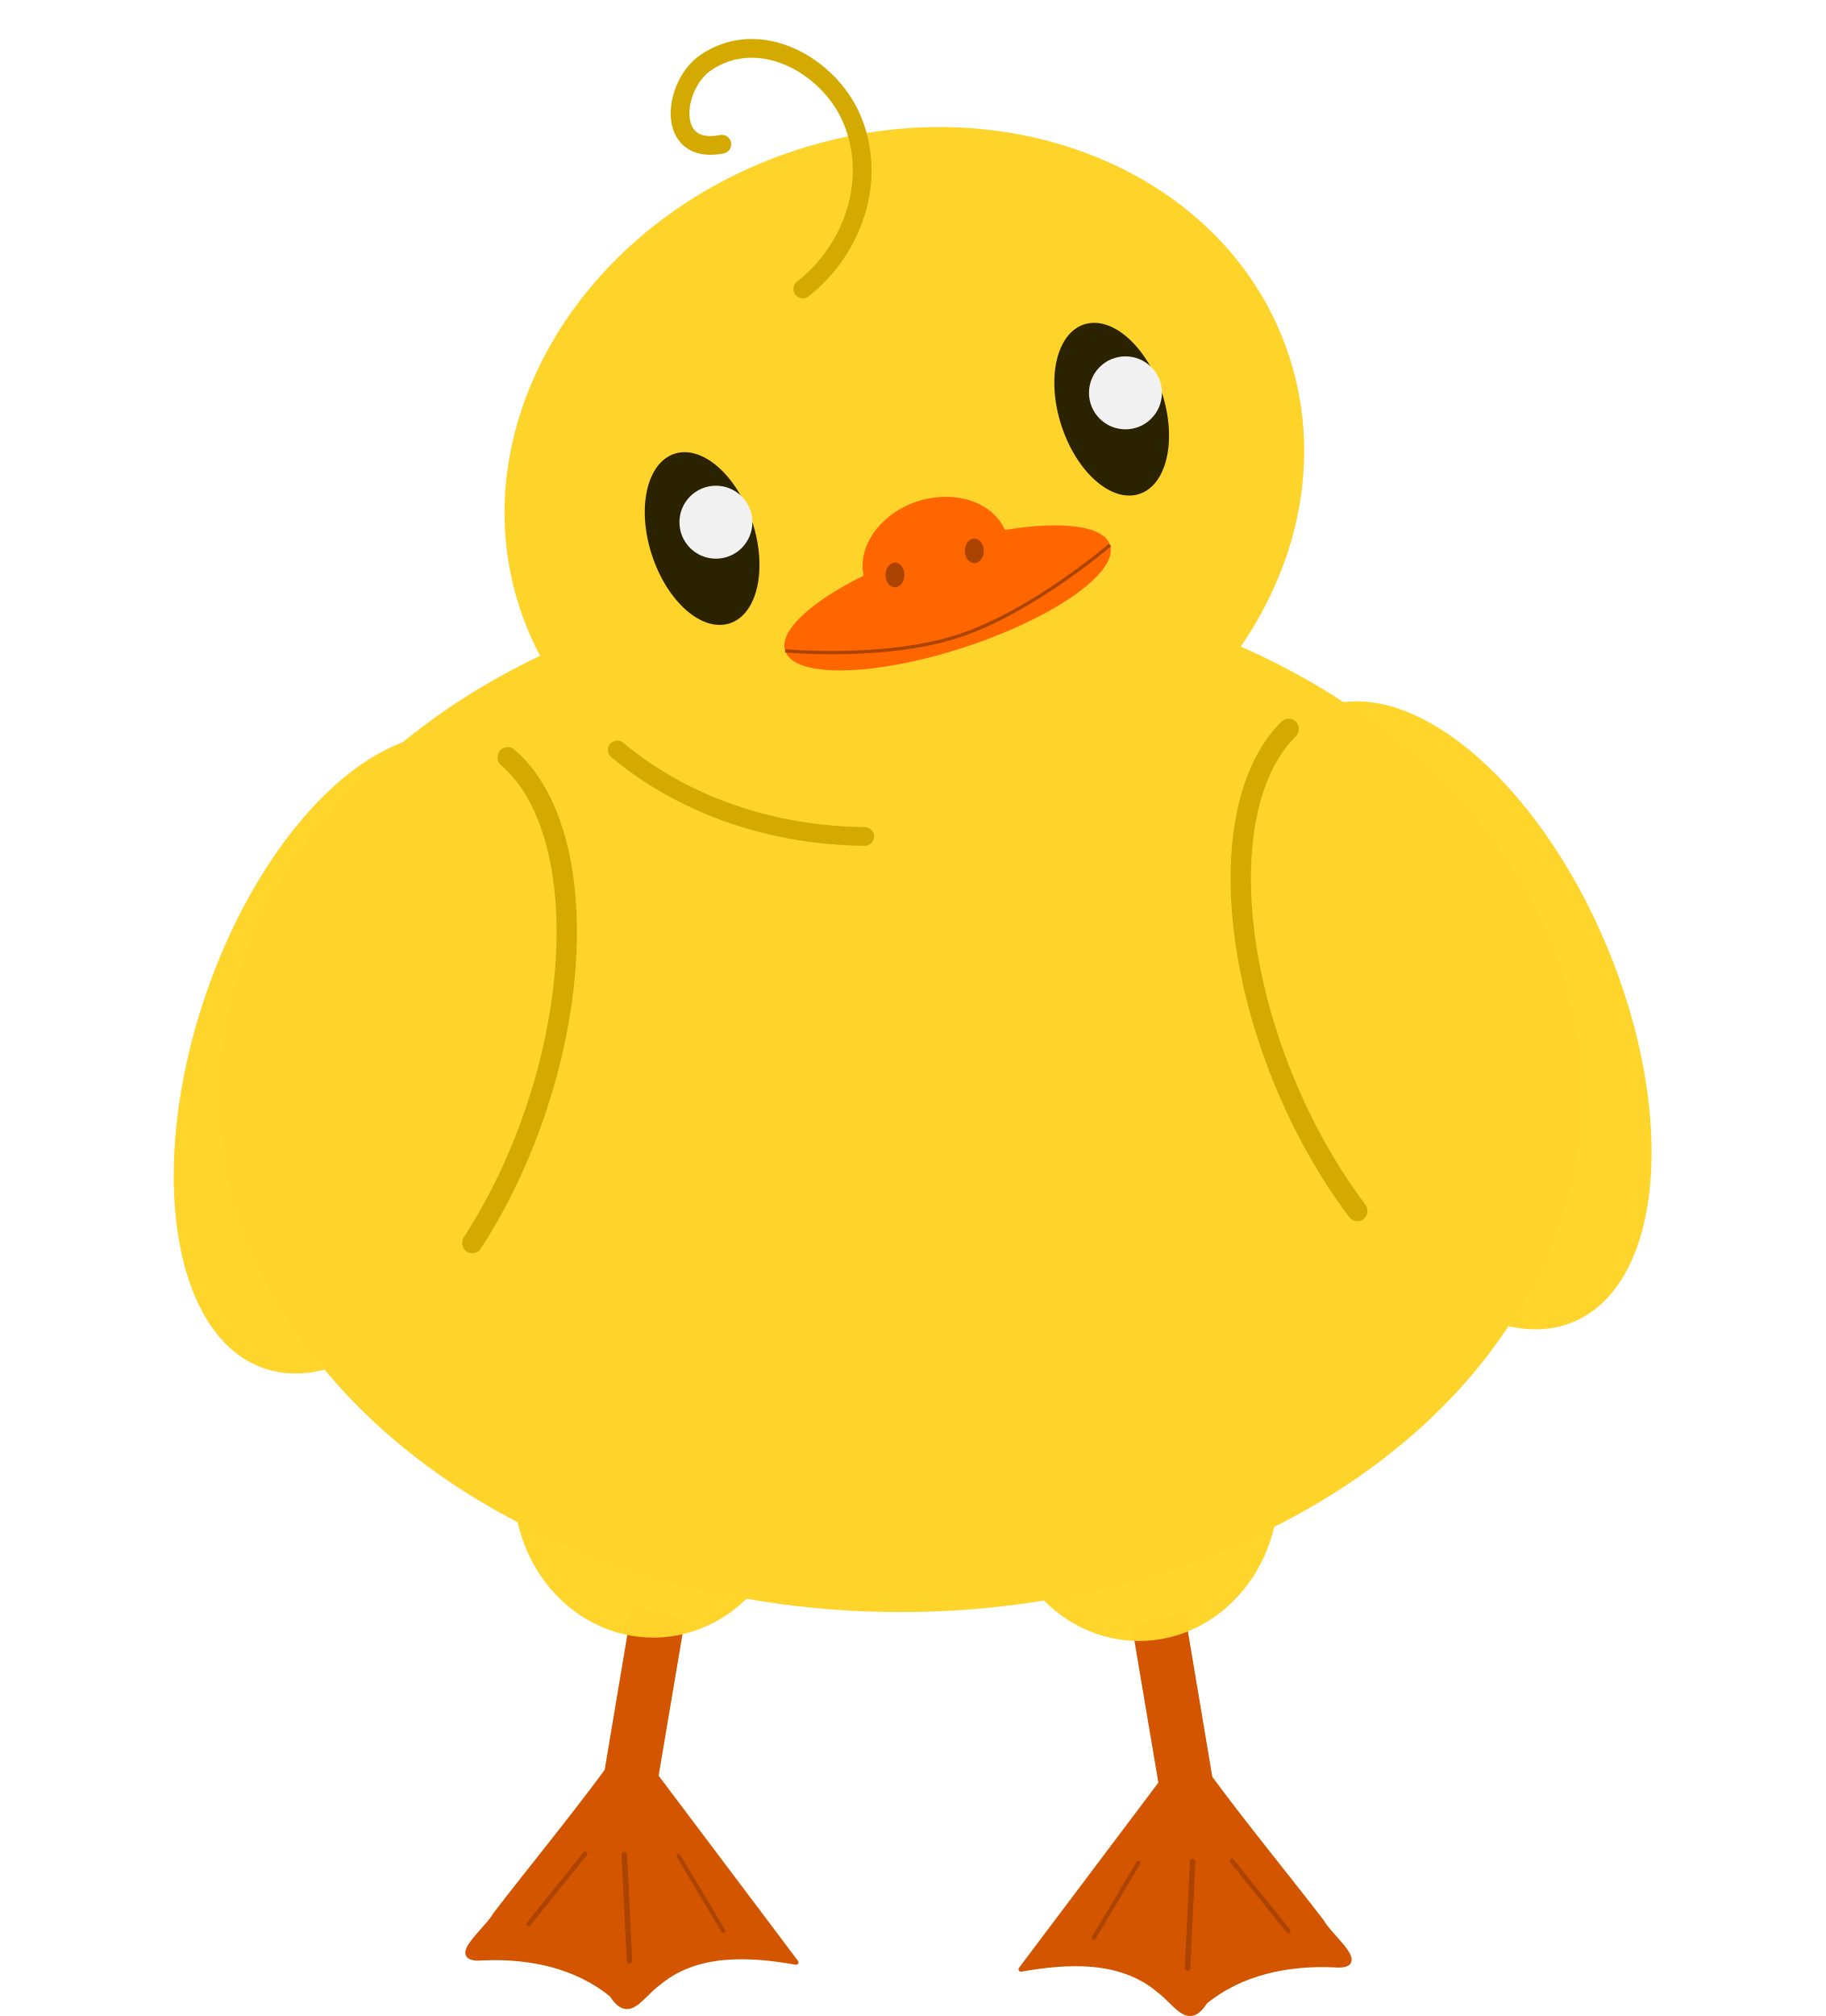
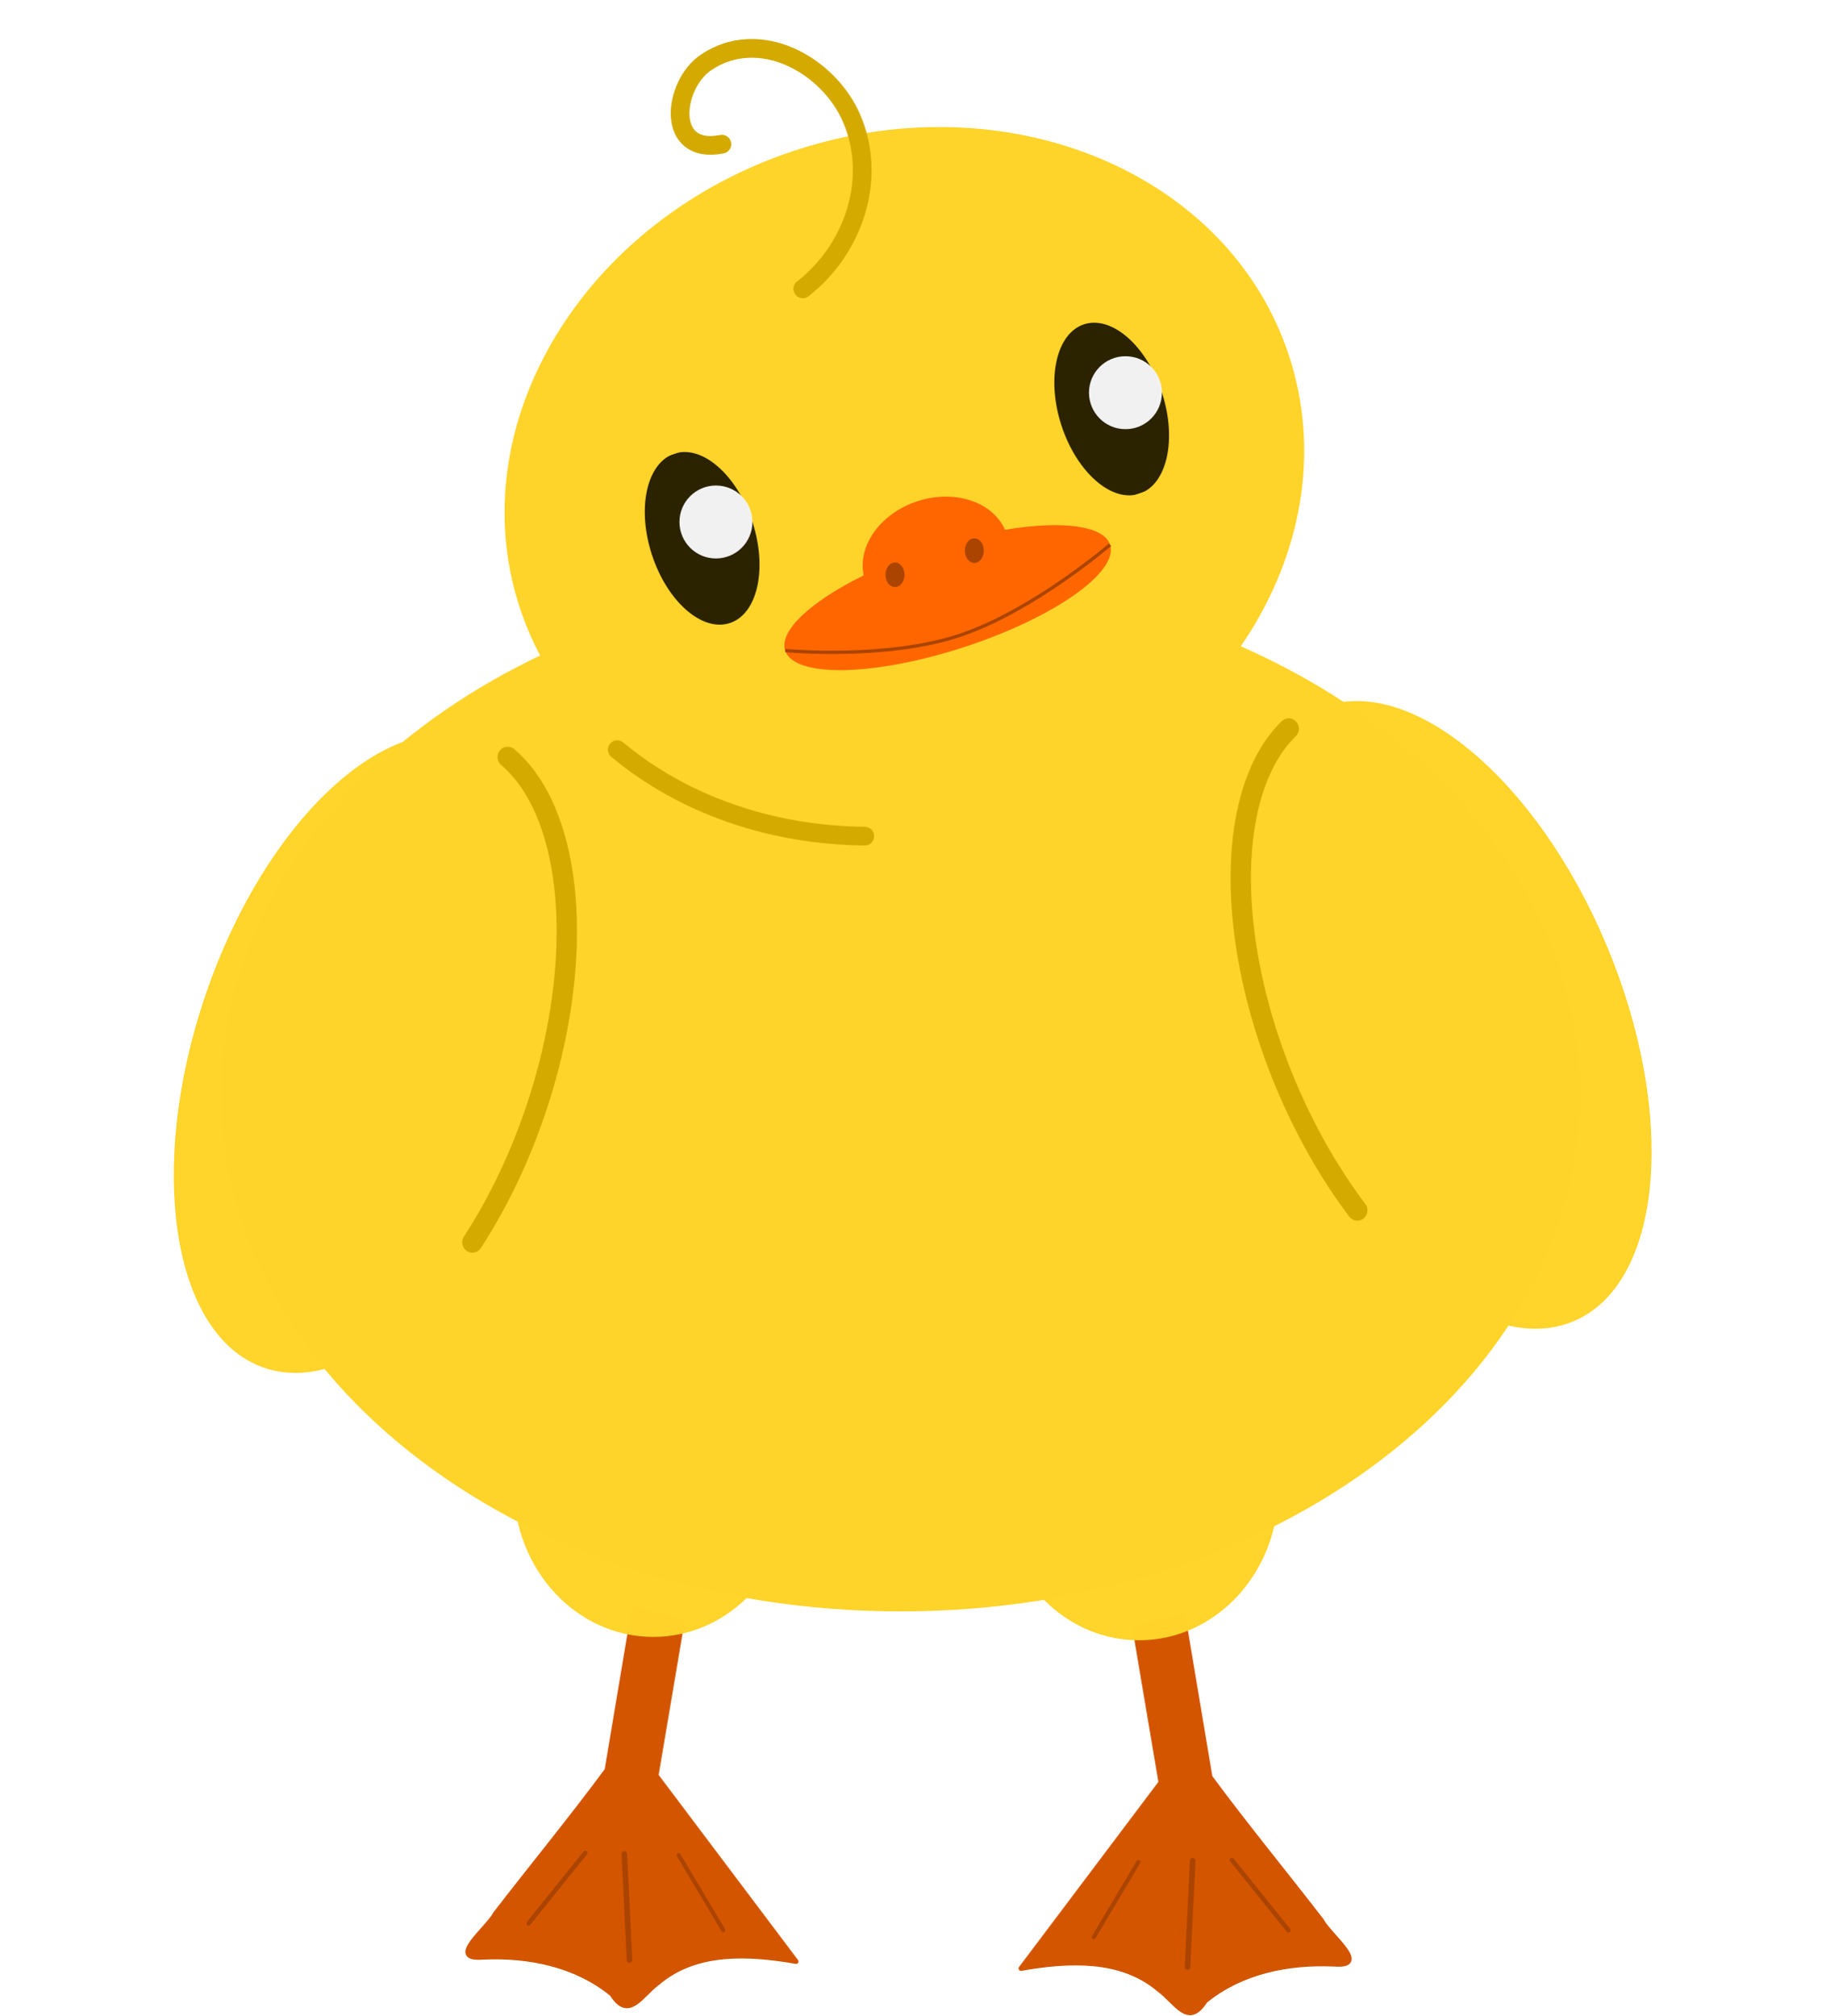
- <svg xmlns="http://www.w3.org/2000/svg" xmlns:ns1="http://www.openswatchbook.org/uri/2009/osb" xmlns:xlink="http://www.w3.org/1999/xlink" id="duck" width="552.846" height="610.425" version="1.1" viewBox="0 0 146.274 161.508">
-   <defs id="defs16">
-     <linearGradient id="linearGradient1391" gradientTransform="matrix(0.02366683,0.2635194,-0.2635194,0.02366683,158.8386,126.8986)" ns1:paint="solid">
-       <stop stop-color="#d4aa00" offset="0" id="stop2" />
+ <svg xmlns="http://www.w3.org/2000/svg" xmlns:ns1="http://www.openswatchbook.org/uri/2009/osb" xmlns:xlink="http://www.w3.org/1999/xlink" id="duck" width="552.85" height="610.43" version="1.1" viewBox="0 0 146.27 161.51">
+   <defs>
+     <linearGradient id="linearGradient1391" gradientTransform="matrix(.023667 .26352 -.26352 .023667 158.84 126.9)" ns1:paint="solid">
+       <stop stop-color="#d4aa00" offset="0" />
    </linearGradient>
-     <linearGradient id="linearGradient883" gradientTransform="matrix(0.012761,0,0,0.016781,98.475,106.27)" ns1:paint="solid">
-       <stop stop-color="#ffd42a" offset="0" id="stop5" />
+     <linearGradient id="linearGradient883" gradientTransform="matrix(.012761 0 0 .016781 98.475 106.27)" ns1:paint="solid">
+       <stop stop-color="#ffd42a" offset="0" />
    </linearGradient>
-     <linearGradient id="linearGradient870" gradientTransform="matrix(-0.003896,5.6109e-5,7.8775e-5,0.0069164,153.52,100.11)" ns1:paint="solid">
-       <stop stop-color="#a40" offset="0" id="stop8" />
+     <linearGradient id="linearGradient870" gradientTransform="matrix(-.003896 5.6109e-5 7.8775e-5 .0069164 153.52 100.11)" ns1:paint="solid">
+       <stop stop-color="#a40" offset="0" />
    </linearGradient>
    <linearGradient id="linearGradient864" gradientTransform="matrix(2.3311,0,0,2.0098,-89.954,-127.66)" ns1:paint="solid">
-       <stop stop-color="#d45500" offset="0" id="stop11" />
+       <stop stop-color="#d45500" offset="0" />
    </linearGradient>
    <linearGradient id="linearGradient860" x1="94.444" x2="117.5" y1="75.191" y2="75.191" gradientUnits="userSpaceOnUse" xlink:href="#linearGradient870" />
    <linearGradient id="linearGradient1429" x1="48.152" x2="90.648" y1="124.18" y2="124.18" gradientUnits="userSpaceOnUse" xlink:href="#linearGradient1391" />
+     <filter id="filter942" x="-4.529e-6" y="-5.1056e-6" width="1" height="1" color-interpolation-filters="sRGB">
+       <feGaussianBlur stdDeviation="0" />
+     </filter>
+     <linearGradient id="linearGradient1012" x1="80.708" x2="89.691" y1="82.079" y2="82.079" gradientUnits="userSpaceOnUse" xlink:href="#linearGradient883" />
+     <linearGradient id="linearGradient1018" x1="80.855" x2="89.646" y1="106.87" y2="106.87" gradientUnits="userSpaceOnUse" xlink:href="#linearGradient883" />
  </defs>
-   <g transform="translate(-6.408083,-5.30579)" id="g81">
+   <g transform="translate(-6.4081 -5.3058)">
    <g id="l_leg" transform="translate(-1.5191,2.6128)">
-       <path d="m 62.589,132.63 c -0.696,4.123 -1.393,8.246 -2.089,12.369 3.74,4.967 7.479,9.934 11.218,14.901 -3.715,-0.656 -8.014,-0.916 -11.079,1.705 -1.364,0.995 -2.311,3.05 -3.679,0.903 -2.872,-2.359 -6.662,-3.116 -10.295,-2.956 -3.036,0.256 0.32,-2.265 0.95,-3.468 2.965,-3.848 6.082,-7.629 8.952,-11.52 l 2.162,-12.891 c 1.287,0.319 2.574,0.637 3.86,0.956 z" fill="url(#linearGradient864)" stroke="url(#linearGradient864)" stroke-linejoin="round" stroke-width="0.39" id="path18" />
-       <g fill="none" stroke="url(#linearGradient870)" stroke-linecap="round" id="g26">
-         <path d="m 50.284,156.84 4.538,-5.639" stroke-width="0.356" id="path20" />
-         <path d="m 58.371,159.79 -0.415,-8.512" stroke-width="0.447" id="path22" />
-         <path d="m 65.886,157.39 -3.578,-6.01" stroke-width="0.327" id="path24" />
+       <path d="m62.589 132.63c-0.696 4.123-1.393 8.246-2.089 12.369 3.74 4.967 7.479 9.934 11.218 14.901-3.715-0.656-8.014-0.916-11.079 1.705-1.364 0.995-2.311 3.05-3.679 0.903-2.872-2.359-6.662-3.116-10.295-2.956-3.036 0.256 0.32-2.265 0.95-3.468 2.965-3.848 6.082-7.629 8.952-11.52l2.162-12.891c1.287 0.319 2.574 0.637 3.86 0.956z" fill="url(#linearGradient864)" stroke="url(#linearGradient864)" stroke-linejoin="round" stroke-width=".39" />
+       <g fill="none" stroke="url(#linearGradient870)" stroke-linecap="round">
+         <path d="m50.284 156.84 4.538-5.639" stroke-width=".356" />
+         <path d="m58.371 159.79-0.415-8.512" stroke-width=".447" />
+         <path d="m65.886 157.39-3.578-6.01" stroke-width=".327" />
      </g>
    </g>
    <g id="r_leg" transform="matrix(-1,0,0,1,159.94,3.1697)">
-       <path d="m 62.589,132.63 c -0.696,4.123 -1.393,8.246 -2.089,12.369 3.74,4.967 7.479,9.934 11.218,14.901 -3.715,-0.656 -8.014,-0.916 -11.079,1.705 -1.364,0.995 -2.311,3.05 -3.679,0.903 -2.872,-2.359 -6.662,-3.116 -10.295,-2.956 -3.036,0.256 0.32,-2.265 0.95,-3.468 2.965,-3.848 6.082,-7.629 8.952,-11.52 l 2.162,-12.891 c 1.287,0.319 2.574,0.637 3.86,0.956 z" fill="url(#linearGradient864)" stroke="url(#linearGradient864)" stroke-linejoin="round" stroke-width="0.39" id="path29" />
-       <g fill="none" stroke="url(#linearGradient870)" stroke-linecap="round" id="g37">
-         <path d="m 50.284,156.84 4.538,-5.639" stroke-width="0.356" id="path31" />
-         <path d="m 58.371,159.79 -0.415,-8.512" stroke-width="0.447" id="path33" />
-         <path d="m 65.886,157.39 -3.578,-6.01" stroke-width="0.327" id="path35" />
+       <path d="m62.589 132.63c-0.696 4.123-1.393 8.246-2.089 12.369 3.74 4.967 7.479 9.934 11.218 14.901-3.715-0.656-8.014-0.916-11.079 1.705-1.364 0.995-2.311 3.05-3.679 0.903-2.872-2.359-6.662-3.116-10.295-2.956-3.036 0.256 0.32-2.265 0.95-3.468 2.965-3.848 6.082-7.629 8.952-11.52l2.162-12.891c1.287 0.319 2.574 0.637 3.86 0.956z" fill="url(#linearGradient864)" stroke="url(#linearGradient864)" stroke-linejoin="round" stroke-width=".39" />
+       <g fill="none" stroke="url(#linearGradient870)" stroke-linecap="round">
+         <path d="m50.284 156.84 4.538-5.639" stroke-width=".356" />
+         <path d="m58.371 159.79-0.415-8.512" stroke-width=".447" />
+         <path d="m65.886 157.39-3.578-6.01" stroke-width=".327" />
      </g>
    </g>
-     <ellipse id="body" cx="78.568" cy="92.998" rx="54.468" ry="41.457" fill="url(#linearGradient883)" fill-rule="evenodd" stroke-width="0.623" />
-     <g id="head" transform="rotate(-0.04341208,-42716.657,38401.362)">
-       <g id="skull">
-         <ellipse transform="rotate(-18)" cx="79.055" cy="105.96" rx="32.436" ry="27.955" fill="#ffd42a" fill-rule="evenodd" stroke-width="0.606" id="ellipse41" />
-         <path transform="rotate(-18)" d="M 67.237,131.99 A 32.436,27.955 0 0 1 50.525,119.256" fill="none" stroke="url(#linearGradient1429)" stroke-linecap="round" stroke-width="1.5" id="path43" style="stroke:url(#linearGradient1429)" />
+     <ellipse id="body" cx="78.568" cy="92.998" rx="54.468" ry="41.457" fill="url(#linearGradient883)" fill-rule="evenodd" stroke-width=".623" />
+     <g id="head" transform="rotate(-.043412 -42717 38402)">
+       <g id="skull" filter="url(#filter942)">
+         <ellipse transform="rotate(-18)" cx="79.055" cy="105.96" rx="32.436" ry="27.955" fill="#ffd42a" fill-rule="evenodd" stroke-width=".606" />
+         <path transform="rotate(-18)" d="m67.237 131.99a32.436 27.955 0 0 1-16.712-12.734" fill="none" stroke="url(#linearGradient1429)" stroke-linecap="round" stroke-width="1.5" />
      </g>
-       <path id="hair" d="m 93.326,49.287 c -4.557,0.899 -3.926,-4.742 -1.29,-6.537 4.294,-2.925 9.854,0.198 11.692,4.484 2.078,4.846 0.134,10.498 -3.928,13.652" fill="none" stroke="url(#linearGradient1391)" stroke-linecap="round" stroke-width="1.5" />
+       <path id="hair" d="m93.326 49.287c-4.557 0.899-3.926-4.742-1.29-6.537 4.294-2.925 9.854 0.198 11.692 4.484 2.078 4.846 0.134 10.498-3.928 13.652" fill="none" stroke="url(#linearGradient1391)" stroke-linecap="round" stroke-width="1.5" />
      <g id="face" transform="translate(5.0722,10.282)">
+         <g id="l_eye" fill-rule="evenodd" opacity=".998">
+           <ellipse transform="rotate(-18)" cx="60.593" cy="93.913" rx="4.236" ry="7.144" fill="#2b2200" stroke-width=".645" />
+           <circle id="l_pupil" cx="87.754" cy="69.284" r="2.923" fill="#f2f2f2" opacity=".994" style="paint-order:normal" />
+           <rect id="lt_eyelid" transform="matrix(.94745 -.31991 .40672 .91355 0 0)" x="47.507" y="75.495" width="8.983" height="12.363" fill="url(#linearGradient883)" opacity=".994" stroke-linecap="round" stroke-linejoin="round" stroke-width="11.055" />
+           <rect id="lb_eyelid" transform="matrix(.94745 -.31991 .40672 .91355 0 0)" x="46.006" y="102.24" width="8.791" height="8.009" fill="url(#linearGradient883)" opacity=".994" stroke-linecap="round" stroke-linejoin="round" stroke-width="11.055" />
+         </g>
        <g id="mouth">
-           <path d="m 103.88,67.636 a 4.731,5.972 72 0 0 -4.292,5.936 4.18,13.692 72 0 0 -6.295,6.02 4.18,13.692 72 0 0 14.313,-0.256 4.18,13.692 72 0 0 11.73,-8.206 4.18,13.692 72 0 0 -8.42,-1.205 4.731,5.972 72 0 0 -7.005,-2.298 4.731,5.972 72 0 0 -0.031,0.01 z" fill="#ff6600" fill-rule="evenodd" stroke-width="0.645" id="path46" />
-           <path d="m 93.294,79.591 c 0,0 8.073,0.767 13.983,-1.202 5.91,-1.969 12.06,-7.26 12.06,-7.26" fill="none" opacity="0.999" stroke="url(#linearGradient860)" stroke-width="0.265" id="path48" style="stroke:url(#linearGradient860)" />
-           <ellipse transform="scale(-1,1)" cx="-108.46" cy="71.595" rx="0.761" ry="0.986" fill="url(#linearGradient870)" fill-rule="evenodd" opacity="0.994" style="paint-order:normal" id="ellipse50" />
-           <ellipse transform="scale(-1,1)" cx="-102.1" cy="73.524" rx="0.761" ry="0.986" fill="url(#linearGradient870)" fill-rule="evenodd" opacity="0.994" style="paint-order:normal" id="ellipse52" />
-         </g>
-         <g id="l_eye" fill-rule="evenodd">
-           <ellipse transform="rotate(-18)" cx="60.593" cy="93.913" rx="4.236" ry="7.144" fill="#2b2200" stroke-width="0.645" id="ellipse55" />
-           <circle id="l_pupil" cx="87.754" cy="69.284" r="2.923" fill="#f2f2f2" opacity="0.994" style="paint-order:normal" />
+           <path d="m103.88 67.636a4.731 5.972 72 0 0-4.292 5.936 4.18 13.692 72 0 0-6.295 6.02 4.18 13.692 72 0 0 14.313-0.256 4.18 13.692 72 0 0 11.73-8.206 4.18 13.692 72 0 0-8.42-1.205 4.731 5.972 72 0 0-7.005-2.298 4.731 5.972 72 0 0-0.031 0.01z" fill="#f60" fill-rule="evenodd" stroke-width=".645" />
+           <path d="m93.294 79.591s8.073 0.767 13.983-1.202c5.91-1.969 12.06-7.26 12.06-7.26" fill="none" opacity=".999" stroke="url(#linearGradient860)" stroke-width=".265" />
+           <ellipse transform="scale(-1,1)" cx="-108.46" cy="71.595" rx=".761" ry=".986" fill="url(#linearGradient870)" fill-rule="evenodd" opacity=".994" style="paint-order:normal" />
+           <ellipse transform="scale(-1,1)" cx="-102.1" cy="73.524" rx=".761" ry=".986" fill="url(#linearGradient870)" fill-rule="evenodd" opacity=".994" style="paint-order:normal" />
        </g>
        <g id="r_eye" fill-rule="evenodd">
-           <ellipse transform="rotate(-18)" cx="95.008" cy="94.226" rx="4.236" ry="7.144" fill="#2b2200" stroke-width="0.645" id="ellipse59" />
-           <circle id="r_pupil" cx="120.58" cy="58.946" r="2.923" fill="#f2f2f2" opacity="0.994" style="paint-order:normal" />
+           <ellipse transform="rotate(-18)" cx="95.008" cy="94.226" rx="4.236" ry="7.144" fill="#2b2200" stroke-width=".645" />
+           <circle id="r_pupil" cx="120.58" cy="58.946" r="2.923" fill="#f2f2f2" opacity=".994" style="paint-order:normal" />
+           <rect id="rt_eyelid" transform="matrix(.94745 -.31991 .40672 .91355 0 0)" x="80.708" y="75.898" width="8.983" height="12.363" fill="url(#linearGradient1012)" opacity=".994" stroke-linecap="round" stroke-linejoin="round" stroke-width="11.055" />
+           <rect id="rb_eyelid" transform="matrix(.94745 -.31991 .40672 .91355 0 0)" x="80.855" y="102.87" width="8.791" height="8.009" fill="url(#linearGradient1018)" opacity=".994" stroke-linecap="round" stroke-linejoin="round" stroke-width="11.055" />
        </g>
      </g>
    </g>
-     <g id="r_wing" transform="matrix(-0.9999539,0.4314341,0.4268787,1.019729,63.50791,25.2907)" fill="url(#linearGradient883)" fill-rule="evenodd">
-       <ellipse cx="-28.041" cy="72.033" rx="12.867" ry="24.055" opacity="0.994" style="paint-order:stroke fill markers" id="ellipse66" />
-       <path d="m -25.486,48.458 a 12.867,24.055 0 0 1 8.971,12.884 12.867,24.055 0 0 1 0.061,21.149" opacity="0.994" stroke="url(#linearGradient1391)" stroke-linecap="round" stroke-linejoin="round" stroke-width="1.5" style="paint-order:normal" id="path68" />
+     <g fill="url(#linearGradient883)" fill-rule="evenodd">
+       <g id="r_wing" transform="matrix(-.99995 .43143 .42688 1.0197 63.508 25.291)">
+         <ellipse cx="-28.041" cy="72.033" rx="12.867" ry="24.055" opacity=".994" style="paint-order:stroke fill markers" />
+         <path d="m-25.486 48.458a12.867 24.055 0 0 1 8.971 12.884 12.867 24.055 0 0 1 0.061 21.149" opacity=".994" stroke="url(#linearGradient1391)" stroke-linecap="round" stroke-linejoin="round" stroke-width="1.5" style="paint-order:normal" />
+       </g>
+       <g id="l_wing" transform="matrix(1.0272 .36179 -.35589 1.0466 90.518 24.488)">
+         <ellipse cx="-28.041" cy="72.033" rx="12.867" ry="24.055" opacity=".994" style="paint-order:stroke fill markers" />
+         <path d="m-25.486 48.458a12.867 24.055 0 0 1 8.971 12.884 12.867 24.055 0 0 1 0.061 21.149" opacity=".994" stroke="url(#linearGradient1391)" stroke-linecap="round" stroke-linejoin="round" stroke-width="1.5" style="paint-order:normal" />
+       </g>
+       <ellipse cx="58.753" cy="124.39" rx="11.178" ry="12.109" opacity=".994" stroke-linecap="round" stroke-linejoin="round" stroke-width="1.5" />
+       <ellipse cx="97.677" cy="124.66" rx="11.178" ry="12.109" opacity=".994" stroke-linecap="round" stroke-linejoin="round" stroke-width="1.5" />
    </g>
-     <g transform="matrix(1.027206,0.3617886,-0.3558868,1.046622,90.51806,24.48832)" fill="url(#linearGradient883)" fill-rule="evenodd" id="g75">
-       <ellipse cx="-28.041" cy="72.033" rx="12.867" ry="24.055" opacity="0.994" style="paint-order:stroke fill markers" id="ellipse71" />
-       <path d="m -25.486,48.458 a 12.867,24.055 0 0 1 8.971,12.884 12.867,24.055 0 0 1 0.061,21.149" opacity="0.994" stroke="url(#linearGradient1391)" stroke-linecap="round" stroke-linejoin="round" stroke-width="1.5" style="paint-order:normal" id="path73" />
-     </g>
-     <ellipse cx="58.753" cy="124.39" rx="11.178" ry="12.109" fill="url(#linearGradient883)" fill-rule="evenodd" opacity="0.994" stroke-linecap="round" stroke-linejoin="round" stroke-width="1.5" id="ellipse77" />
-     <ellipse cx="97.677" cy="124.66" rx="11.178" ry="12.109" fill="url(#linearGradient883)" fill-rule="evenodd" opacity="0.994" stroke-linecap="round" stroke-linejoin="round" stroke-width="1.5" id="ellipse79" />
  </g>
</svg>
